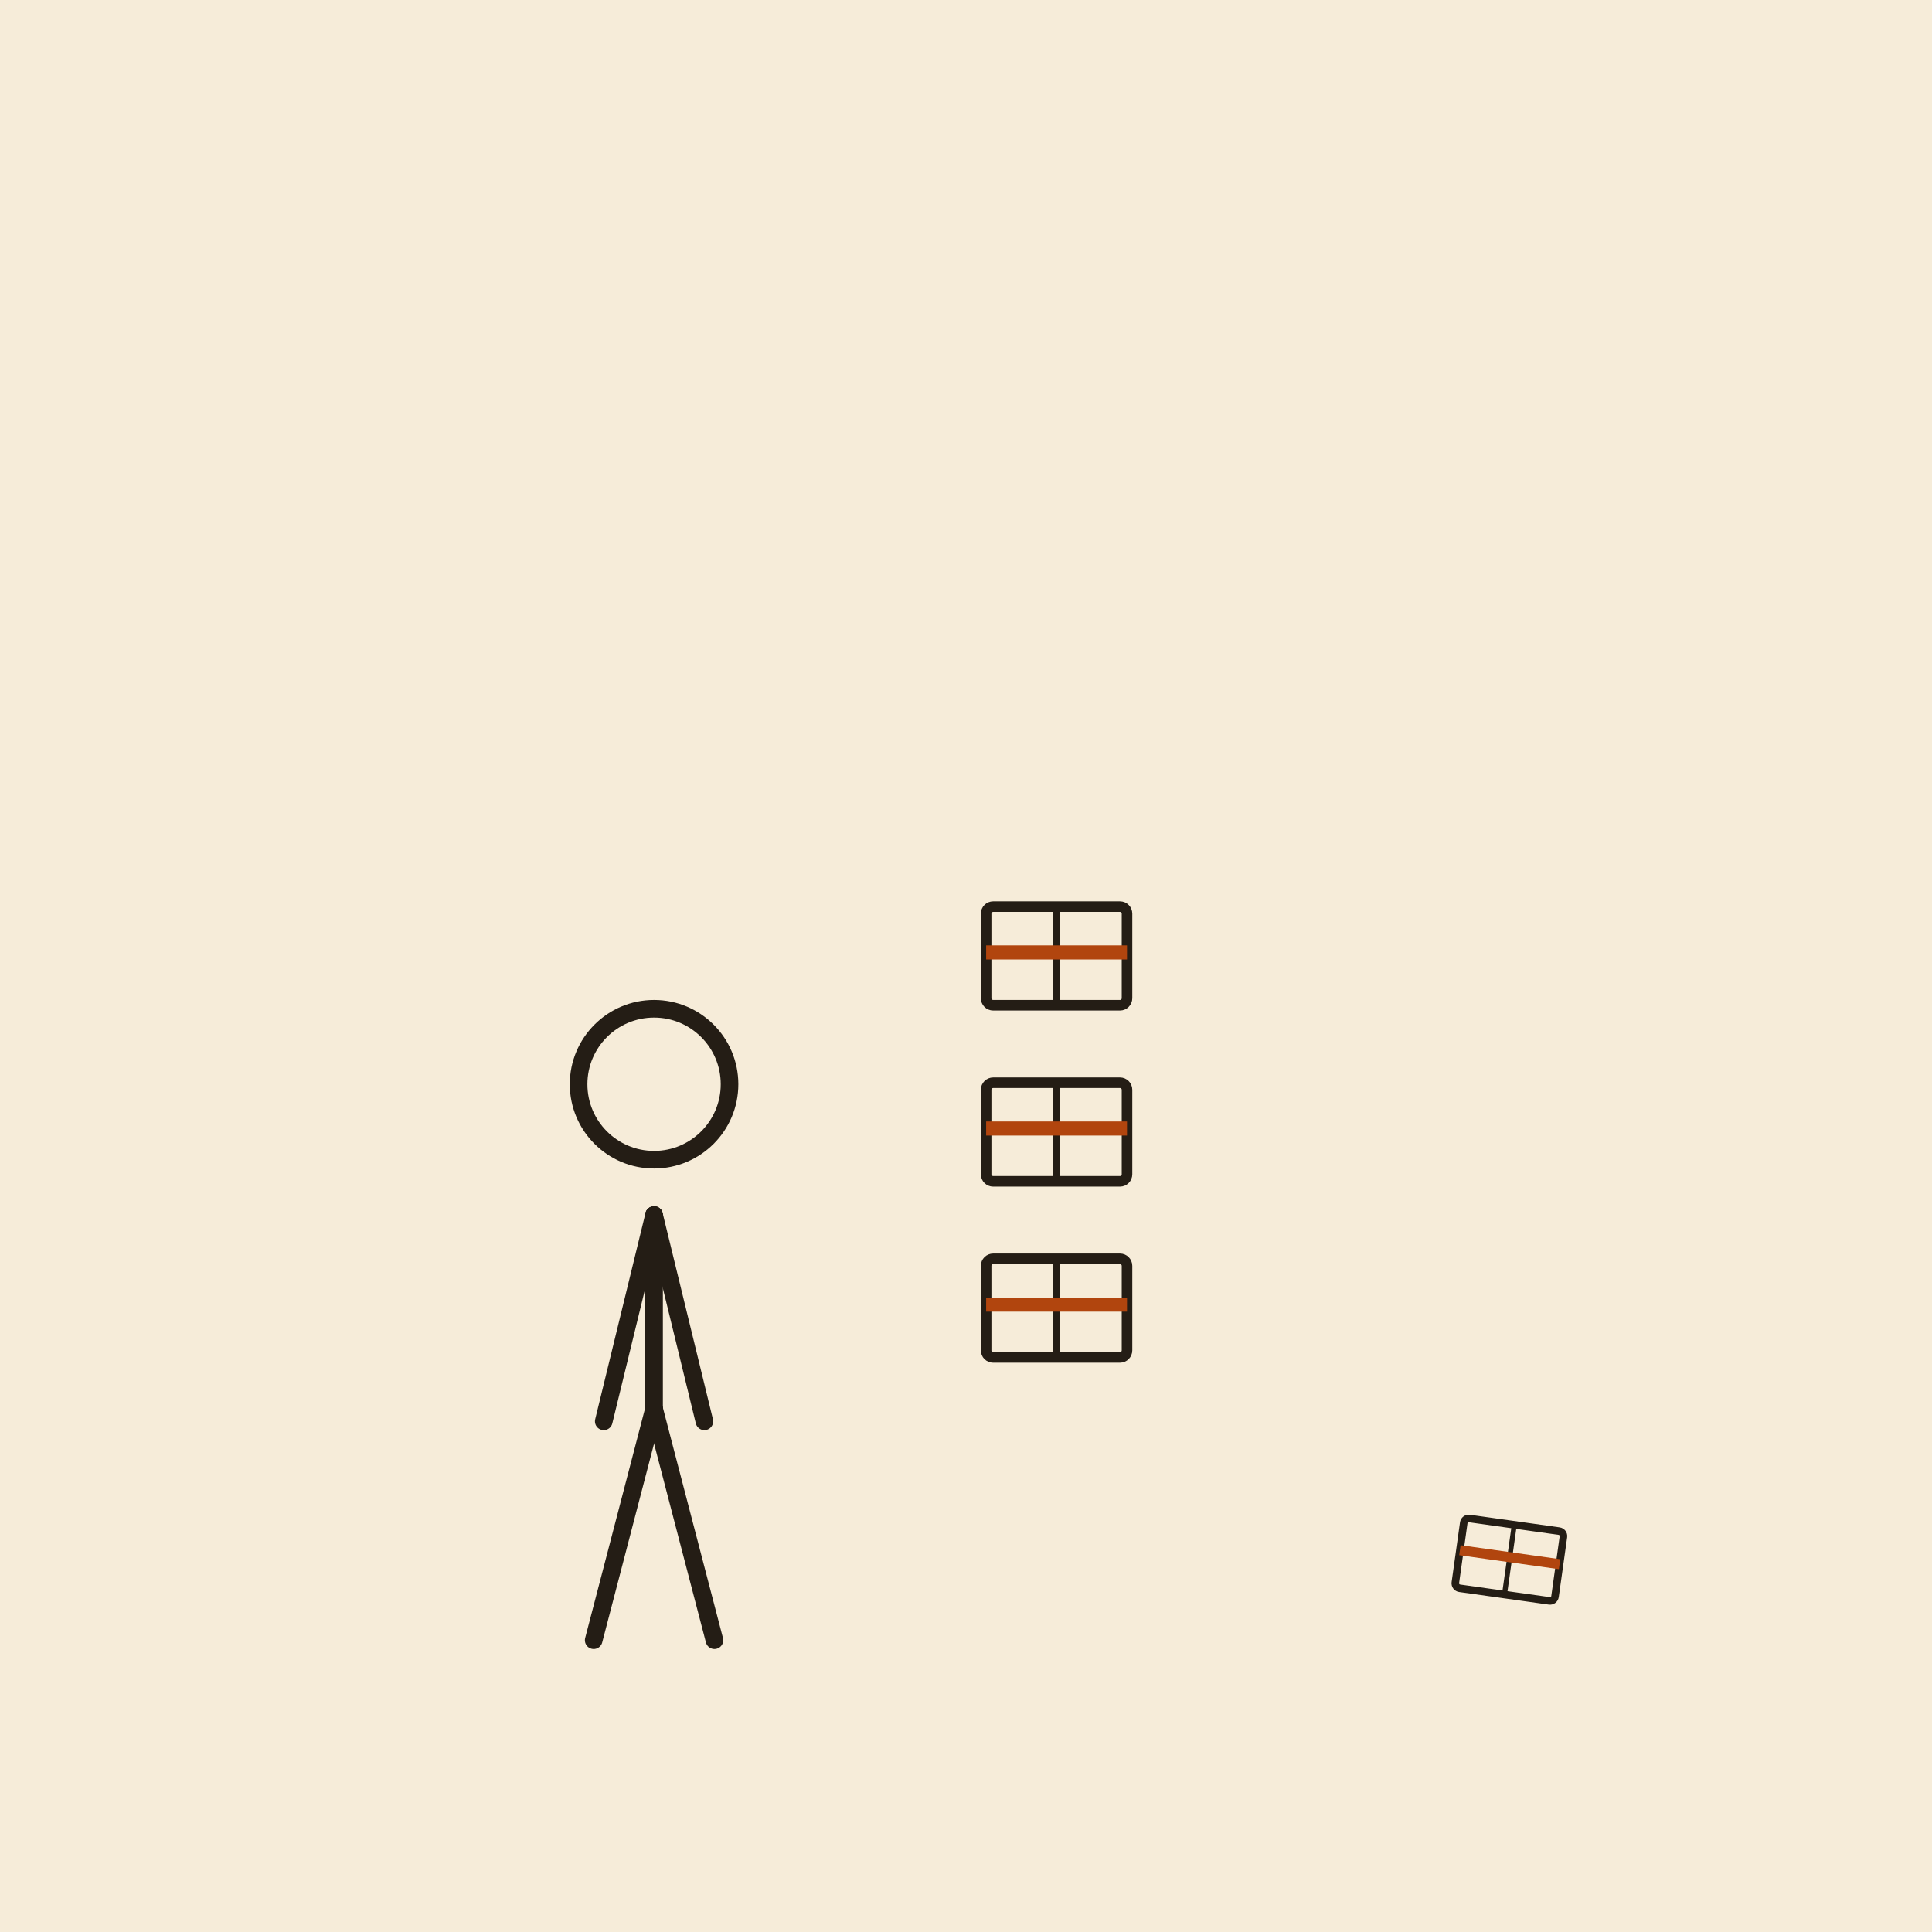
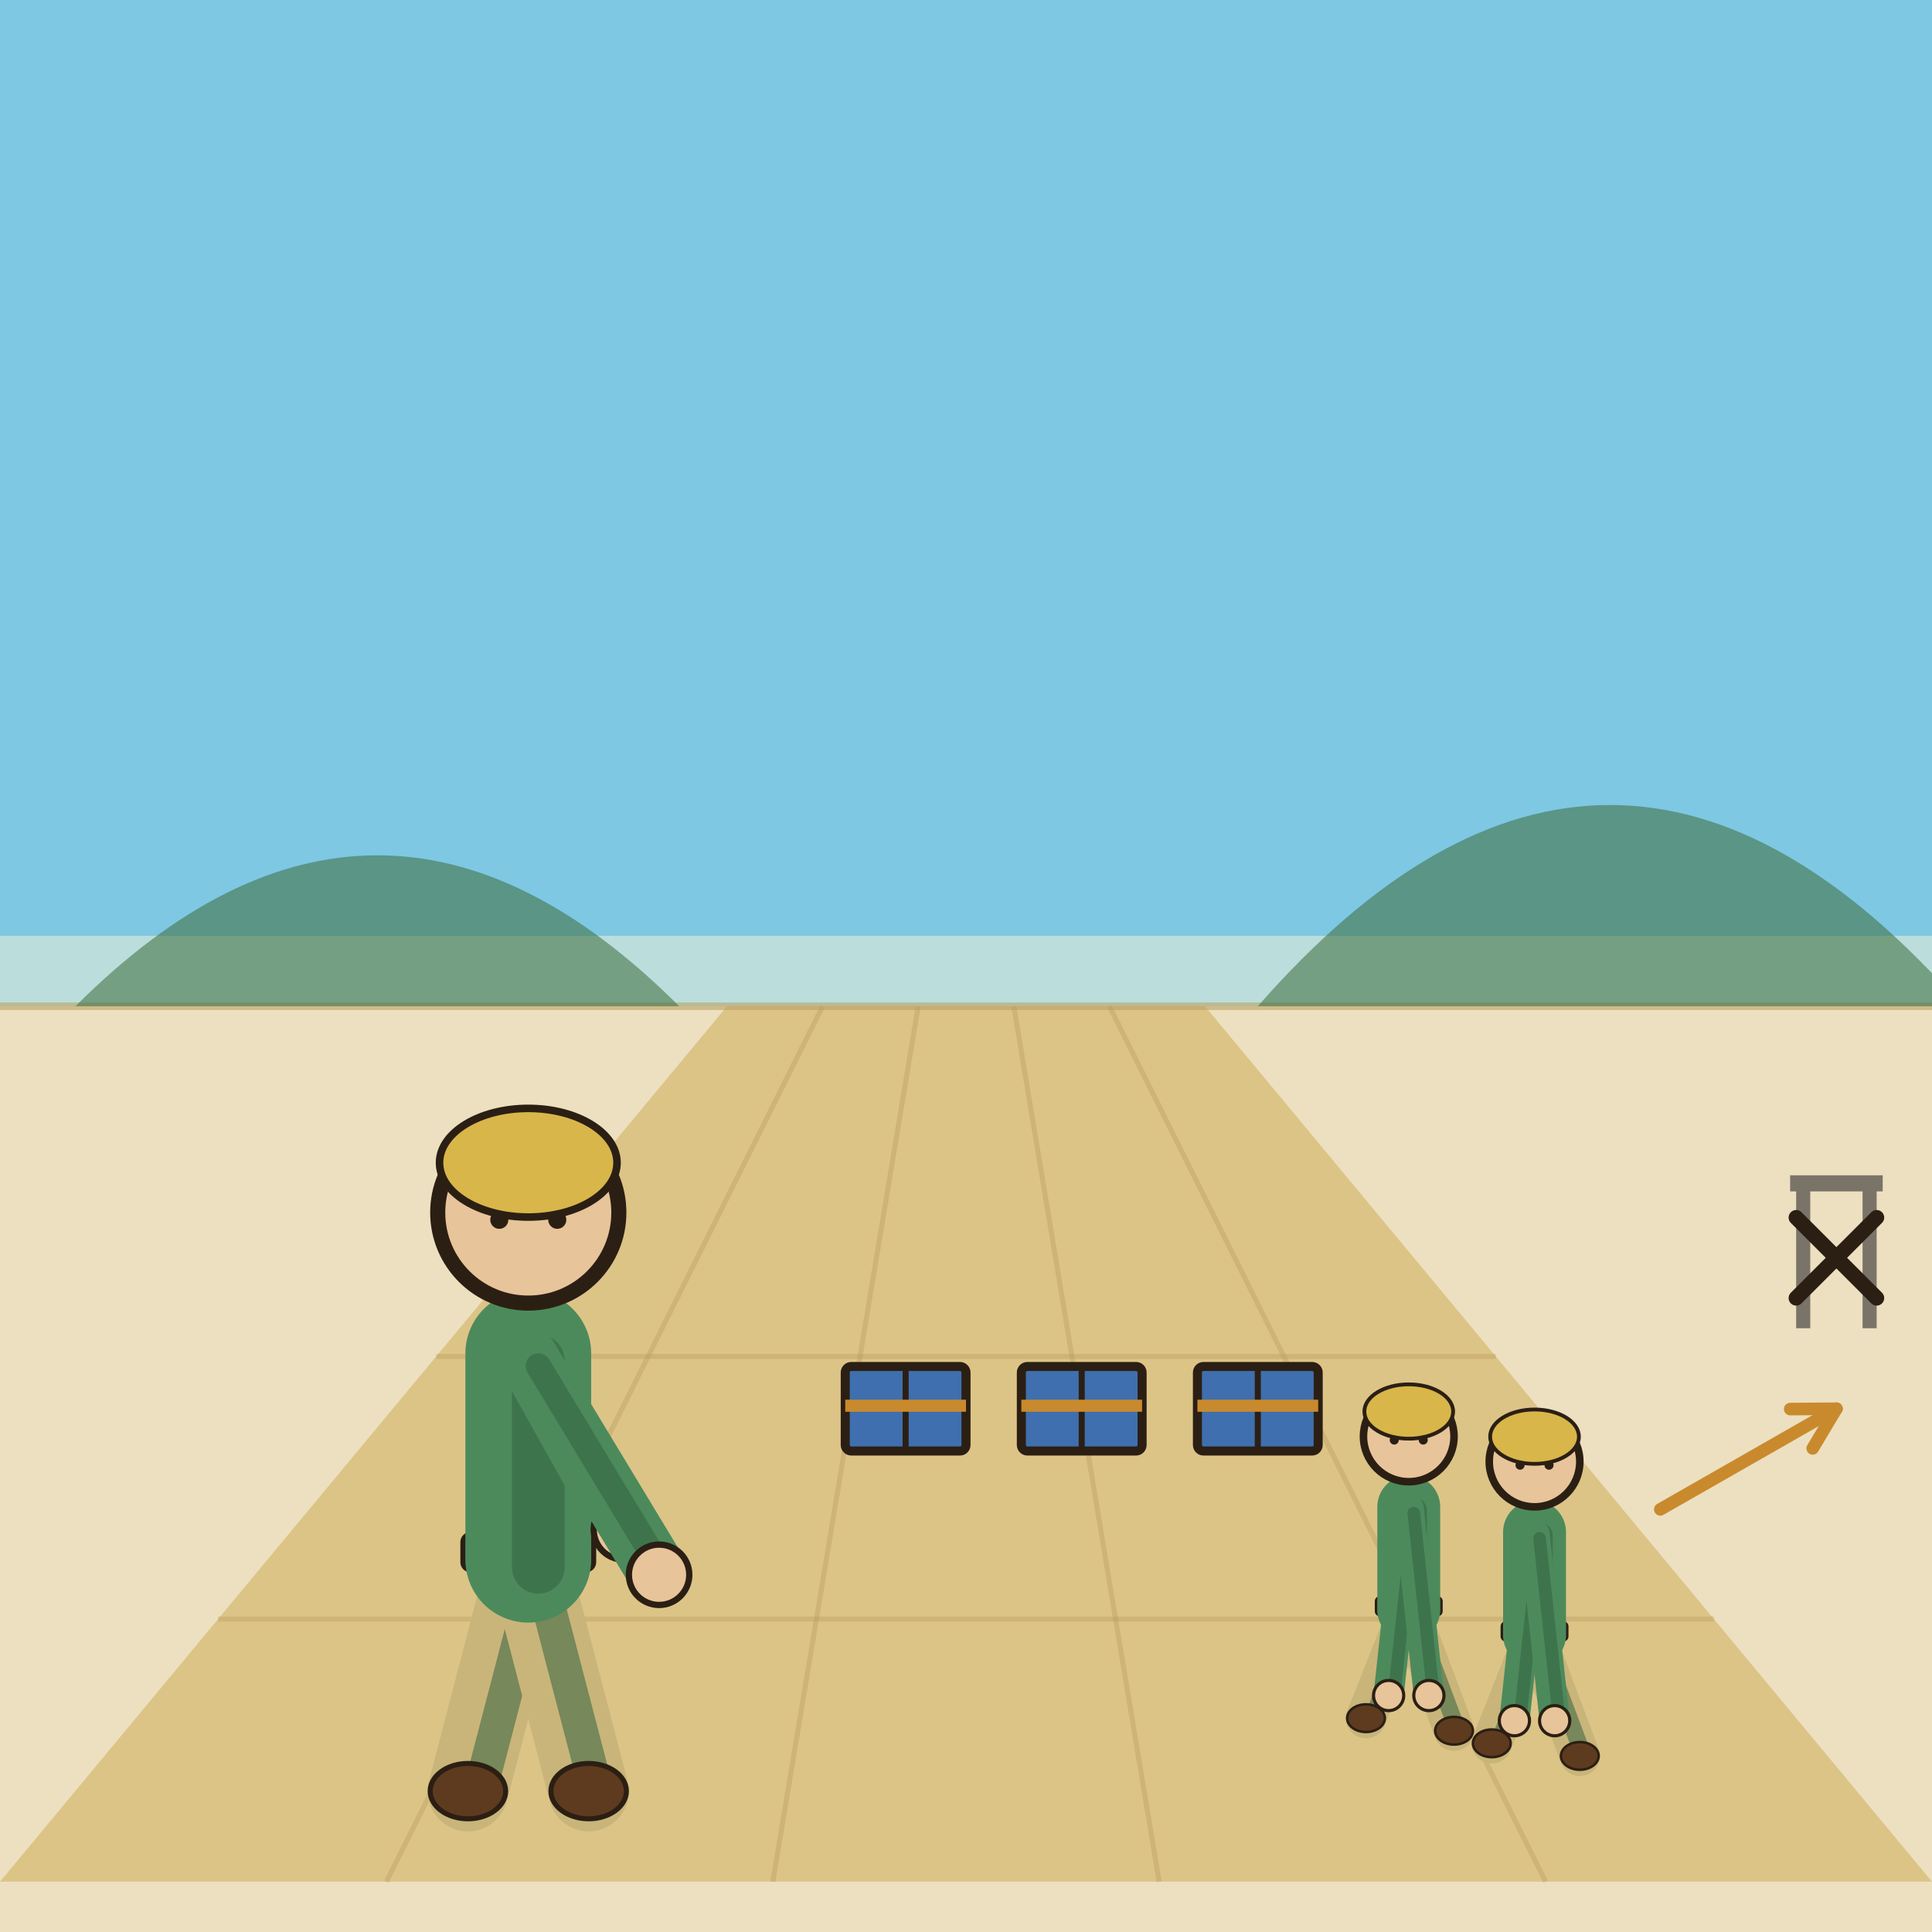
<svg xmlns="http://www.w3.org/2000/svg" viewBox="0 0 768 768">
-   <rect x="0" y="0" width="768" height="768" fill="#f6ecd9" />
-   <g transform="translate(260,560) scale(1.0,1.0) rotate(0)">
-     <circle cx="0" cy="-129" r="30" fill="#f6ecd9" stroke="#241d15" stroke-width="7" />
-     <line x1="0" y1="-77.0" x2="0" y2="0" stroke="#241d15" stroke-width="7" stroke-linecap="round" />
-     <line x1="0" y1="-77" x2="20" y2="5" stroke="#241d15" stroke-width="7" stroke-linecap="round" />
-     <line x1="0" y1="-77" x2="-20" y2="5" stroke="#241d15" stroke-width="7" stroke-linecap="round" />
-     <line x1="0" y1="0" x2="-24" y2="92" stroke="#241d15" stroke-width="7" stroke-linecap="round" />
-     <line x1="0" y1="0" x2="24" y2="92" stroke="#241d15" stroke-width="7" stroke-linecap="round" />
+   <rect x="0" y="0" width="768" height="768" fill="#ece0c0" />
+   <rect x="0" y="0" width="768" height="400" fill="#7ec8e3" />
+   <rect x="0" y="372" width="768" height="28" fill="#dbead9" opacity="0.65" />
+   <polygon points="289,400 479,400 768,748 0,748" fill="#dcc487" />
+   <line x1="327.0" y1="400" x2="153.6" y2="748" stroke="#b89c5c" stroke-width="2" opacity="0.4" />
+   <line x1="365.0" y1="400" x2="307.2" y2="748" stroke="#b89c5c" stroke-width="2" opacity="0.4" />
+   <line x1="403.0" y1="400" x2="460.8" y2="748" stroke="#b89c5c" stroke-width="2" opacity="0.4" />
+   <line x1="441.0" y1="400" x2="614.4" y2="748" stroke="#b89c5c" stroke-width="2" opacity="0.4" />
+   <line x1="173.4" y1="539.2" x2="594.6" y2="539.2" stroke="#b89c5c" stroke-width="2" opacity="0.4" />
+   <line x1="86.7" y1="643.6" x2="681.3" y2="643.6" stroke="#b89c5c" stroke-width="2" opacity="0.4" />
+   <line x1="0" y1="400" x2="768" y2="400" stroke="#b89c5c" stroke-width="3" opacity="0.55" />
+   <path d="M 30.0,400 Q 90.0,340 150,340 Q 210.0,340 270.0,400 Z" fill="#3c6b3a" opacity="0.55" />
+   <path d="M 500.0,400 Q 570.0,320 640,320 Q 710.0,320 780.0,400 Z" fill="#3c6b3a" opacity="0.55" />
+   <g transform="translate(210,620) scale(1.0,1.0) rotate(0)">
+     <line x1="0" y1="0" x2="-24" y2="92" stroke="#c9b57a" stroke-width="32" stroke-linecap="round" />
+     <line x1="4" y1="3" x2="-20" y2="95" stroke="#336240" stroke-width="13.4" stroke-linecap="round" opacity="0.55" />
+     <ellipse cx="-24" cy="92" rx="15" ry="11" fill="#5e3b1f" stroke="#2b1f14" stroke-width="2" />
+     <line x1="0" y1="0" x2="24" y2="92" stroke="#c9b57a" stroke-width="32" stroke-linecap="round" />
+     <line x1="4" y1="3" x2="28" y2="95" stroke="#336240" stroke-width="13.4" stroke-linecap="round" opacity="0.55" />
+     <ellipse cx="24" cy="92" rx="15" ry="11" fill="#5e3b1f" stroke="#2b1f14" stroke-width="2" />
+     <rect x="-26" y="-10" width="52" height="14" rx="3" fill="#336240" stroke="#2b1f14" stroke-width="2" />
+     <line x1="0" y1="-82.0" x2="0" y2="0" stroke="#4c8a5c" stroke-width="50" stroke-linecap="round" />
+     <line x1="4" y1="-79.0" x2="4" y2="3" stroke="#336240" stroke-width="21.0" stroke-linecap="round" opacity="0.55" />
+     <line x1="0" y1="-80" x2="38" y2="-12" stroke="#4c8a5c" stroke-width="24" stroke-linecap="round" />
+     <line x1="4" y1="-77" x2="42" y2="-9" stroke="#336240" stroke-width="10.1" stroke-linecap="round" opacity="0.55" />
+     <circle cx="38" cy="-12" r="12" fill="#e7c49a" stroke="#2b1f14" stroke-width="2.5" />
+     <line x1="0" y1="-80" x2="52" y2="6" stroke="#4c8a5c" stroke-width="24" stroke-linecap="round" />
+     <line x1="4" y1="-77" x2="56" y2="9" stroke="#336240" stroke-width="10.1" stroke-linecap="round" opacity="0.55" />
+     <circle cx="52" cy="6" r="12" fill="#e7c49a" stroke="#2b1f14" stroke-width="2.5" />
+     <circle cx="0" cy="-138" r="36" fill="#e7c49a" stroke="#2b1f14" stroke-width="6" />
+     <ellipse cx="0" cy="-157.8" rx="35.28" ry="21.6" fill="#d8b64a" stroke="#2b1f14" stroke-width="3" />
+     <circle cx="-11.52" cy="-135.12" r="3.6" fill="#2b1f14" />
+     <circle cx="11.52" cy="-135.12" r="3.6" fill="#2b1f14" />
  </g>
-   <g transform="translate(420,380) rotate(0) scale(0.7)">
-     <rect x="-40" y="-28" width="80" height="56" rx="4" fill="#f6ecd9" stroke="#241d15" stroke-width="6" />
-     <line x1="0" y1="-28" x2="0" y2="28" stroke="#241d15" stroke-width="4" />
-     <rect x="-40" y="-6" width="80" height="8" fill="#b1450e" />
+   <g transform="translate(360,560) rotate(0) scale(0.6)">
+     <rect x="-40" y="-28" width="80" height="56" rx="4" fill="#3f6fae" stroke="#2b1f14" stroke-width="6" />
+     <line x1="0" y1="-28" x2="0" y2="28" stroke="#2b1f14" stroke-width="4" />
+     <rect x="-40" y="-6" width="80" height="8" fill="#c98a2e" />
  </g>
-   <g transform="translate(420,450) rotate(0) scale(0.7)">
-     <rect x="-40" y="-28" width="80" height="56" rx="4" fill="#f6ecd9" stroke="#241d15" stroke-width="6" />
-     <line x1="0" y1="-28" x2="0" y2="28" stroke="#241d15" stroke-width="4" />
-     <rect x="-40" y="-6" width="80" height="8" fill="#b1450e" />
+   <g transform="translate(430,560) rotate(0) scale(0.6)">
+     <rect x="-40" y="-28" width="80" height="56" rx="4" fill="#3f6fae" stroke="#2b1f14" stroke-width="6" />
+     <line x1="0" y1="-28" x2="0" y2="28" stroke="#2b1f14" stroke-width="4" />
+     <rect x="-40" y="-6" width="80" height="8" fill="#c98a2e" />
  </g>
-   <g transform="translate(420,520) rotate(0) scale(0.7)">
-     <rect x="-40" y="-28" width="80" height="56" rx="4" fill="#f6ecd9" stroke="#241d15" stroke-width="6" />
-     <line x1="0" y1="-28" x2="0" y2="28" stroke="#241d15" stroke-width="4" />
-     <rect x="-40" y="-6" width="80" height="8" fill="#b1450e" />
+   <g transform="translate(500,560) rotate(0) scale(0.6)">
+     <rect x="-40" y="-28" width="80" height="56" rx="4" fill="#3f6fae" stroke="#2b1f14" stroke-width="6" />
+     <line x1="0" y1="-28" x2="0" y2="28" stroke="#2b1f14" stroke-width="4" />
+     <rect x="-40" y="-6" width="80" height="8" fill="#c98a2e" />
  </g>
-   <g transform="translate(600,620) rotate(8) scale(0.5)">
-     <rect x="-40" y="-28" width="80" height="56" rx="4" fill="#f6ecd9" stroke="#241d15" stroke-width="6" />
-     <line x1="0" y1="-28" x2="0" y2="28" stroke="#241d15" stroke-width="4" />
-     <rect x="-40" y="-6" width="80" height="8" fill="#b1450e" />
+   <g transform="translate(560,640) scale(0.5,0.5) rotate(0)">
+     <line x1="0" y1="0" x2="-34" y2="86" stroke="#c9b57a" stroke-width="32" stroke-linecap="round" />
+     <line x1="4" y1="3" x2="-30" y2="89" stroke="#336240" stroke-width="13.4" stroke-linecap="round" opacity="0.55" />
+     <ellipse cx="-34" cy="86" rx="15" ry="11" fill="#5e3b1f" stroke="#2b1f14" stroke-width="2" />
+     <line x1="0" y1="0" x2="36" y2="96" stroke="#c9b57a" stroke-width="32" stroke-linecap="round" />
+     <line x1="4" y1="3" x2="40" y2="99" stroke="#336240" stroke-width="13.4" stroke-linecap="round" opacity="0.55" />
+     <ellipse cx="36" cy="96" rx="15" ry="11" fill="#5e3b1f" stroke="#2b1f14" stroke-width="2" />
+     <rect x="-26" y="-10" width="52" height="14" rx="3" fill="#336240" stroke="#2b1f14" stroke-width="2" />
+     <line x1="0" y1="-82.0" x2="0" y2="0" stroke="#4c8a5c" stroke-width="50" stroke-linecap="round" />
+     <line x1="4" y1="-79.0" x2="4" y2="3" stroke="#336240" stroke-width="21.0" stroke-linecap="round" opacity="0.55" />
+     <line x1="0" y1="-80" x2="-16" y2="68" stroke="#4c8a5c" stroke-width="24" stroke-linecap="round" />
+     <line x1="4" y1="-77" x2="-12" y2="71" stroke="#336240" stroke-width="10.1" stroke-linecap="round" opacity="0.55" />
+     <circle cx="-16" cy="68" r="12" fill="#e7c49a" stroke="#2b1f14" stroke-width="2.5" />
+     <line x1="0" y1="-80" x2="16" y2="68" stroke="#4c8a5c" stroke-width="24" stroke-linecap="round" />
+     <line x1="4" y1="-77" x2="20" y2="71" stroke="#336240" stroke-width="10.1" stroke-linecap="round" opacity="0.55" />
+     <circle cx="16" cy="68" r="12" fill="#e7c49a" stroke="#2b1f14" stroke-width="2.5" />
+     <circle cx="0" cy="-138" r="36" fill="#e7c49a" stroke="#2b1f14" stroke-width="6" />
+     <ellipse cx="0" cy="-157.8" rx="35.28" ry="21.6" fill="#d8b64a" stroke="#2b1f14" stroke-width="3" />
+     <circle cx="-11.52" cy="-135.12" r="3.6" fill="#2b1f14" />
+     <circle cx="11.52" cy="-135.12" r="3.6" fill="#2b1f14" />
+   </g>
+   <g transform="translate(610,650) scale(0.5,0.5) rotate(0)">
+     <line x1="0" y1="0" x2="-34" y2="86" stroke="#c9b57a" stroke-width="32" stroke-linecap="round" />
+     <line x1="4" y1="3" x2="-30" y2="89" stroke="#336240" stroke-width="13.4" stroke-linecap="round" opacity="0.55" />
+     <ellipse cx="-34" cy="86" rx="15" ry="11" fill="#5e3b1f" stroke="#2b1f14" stroke-width="2" />
+     <line x1="0" y1="0" x2="36" y2="96" stroke="#c9b57a" stroke-width="32" stroke-linecap="round" />
+     <line x1="4" y1="3" x2="40" y2="99" stroke="#336240" stroke-width="13.4" stroke-linecap="round" opacity="0.55" />
+     <ellipse cx="36" cy="96" rx="15" ry="11" fill="#5e3b1f" stroke="#2b1f14" stroke-width="2" />
+     <rect x="-26" y="-10" width="52" height="14" rx="3" fill="#336240" stroke="#2b1f14" stroke-width="2" />
+     <line x1="0" y1="-82.0" x2="0" y2="0" stroke="#4c8a5c" stroke-width="50" stroke-linecap="round" />
+     <line x1="4" y1="-79.0" x2="4" y2="3" stroke="#336240" stroke-width="21.0" stroke-linecap="round" opacity="0.55" />
+     <line x1="0" y1="-80" x2="-16" y2="68" stroke="#4c8a5c" stroke-width="24" stroke-linecap="round" />
+     <line x1="4" y1="-77" x2="-12" y2="71" stroke="#336240" stroke-width="10.1" stroke-linecap="round" opacity="0.55" />
+     <circle cx="-16" cy="68" r="12" fill="#e7c49a" stroke="#2b1f14" stroke-width="2.5" />
+     <line x1="0" y1="-80" x2="16" y2="68" stroke="#4c8a5c" stroke-width="24" stroke-linecap="round" />
+     <line x1="4" y1="-77" x2="20" y2="71" stroke="#336240" stroke-width="10.1" stroke-linecap="round" opacity="0.55" />
+     <circle cx="16" cy="68" r="12" fill="#e7c49a" stroke="#2b1f14" stroke-width="2.5" />
+     <circle cx="0" cy="-138" r="36" fill="#e7c49a" stroke="#2b1f14" stroke-width="6" />
+     <ellipse cx="0" cy="-157.8" rx="35.28" ry="21.6" fill="#d8b64a" stroke="#2b1f14" stroke-width="3" />
+     <circle cx="-11.52" cy="-135.12" r="3.6" fill="#2b1f14" />
+     <circle cx="11.52" cy="-135.12" r="3.6" fill="#2b1f14" />
+   </g>
+   <g transform="scale(1.0)">
+     <line x1="660" y1="600" x2="730" y2="560" stroke="#c98a2e" stroke-width="5" stroke-linecap="round" />
+     <g transform="translate(730,560) rotate(-29.74488)">
+       <line x1="0" y1="0" x2="-16" y2="-9" stroke="#c98a2e" stroke-width="5" stroke-linecap="round" />
+       <line x1="0" y1="0" x2="-16" y2="9" stroke="#c98a2e" stroke-width="5" stroke-linecap="round" />
+     </g>
+   </g>
+   <g transform="translate(730,500) scale(0.4)">
+     <rect x="-40" y="-70" width="14" height="140" fill="#7a7468" />
+     <rect x="26" y="-70" width="14" height="140" fill="#7a7468" />
+     <rect x="-46" y="-82" width="92" height="16" fill="#7a7468" />
+   </g>
+   <g transform="translate(730,500) scale(1.0)">
+     <line x1="-16" y1="-16" x2="16" y2="16" stroke="#2b1f14" stroke-width="6" stroke-linecap="round" />
+     <line x1="16" y1="-16" x2="-16" y2="16" stroke="#2b1f14" stroke-width="6" stroke-linecap="round" />
  </g>
</svg>
